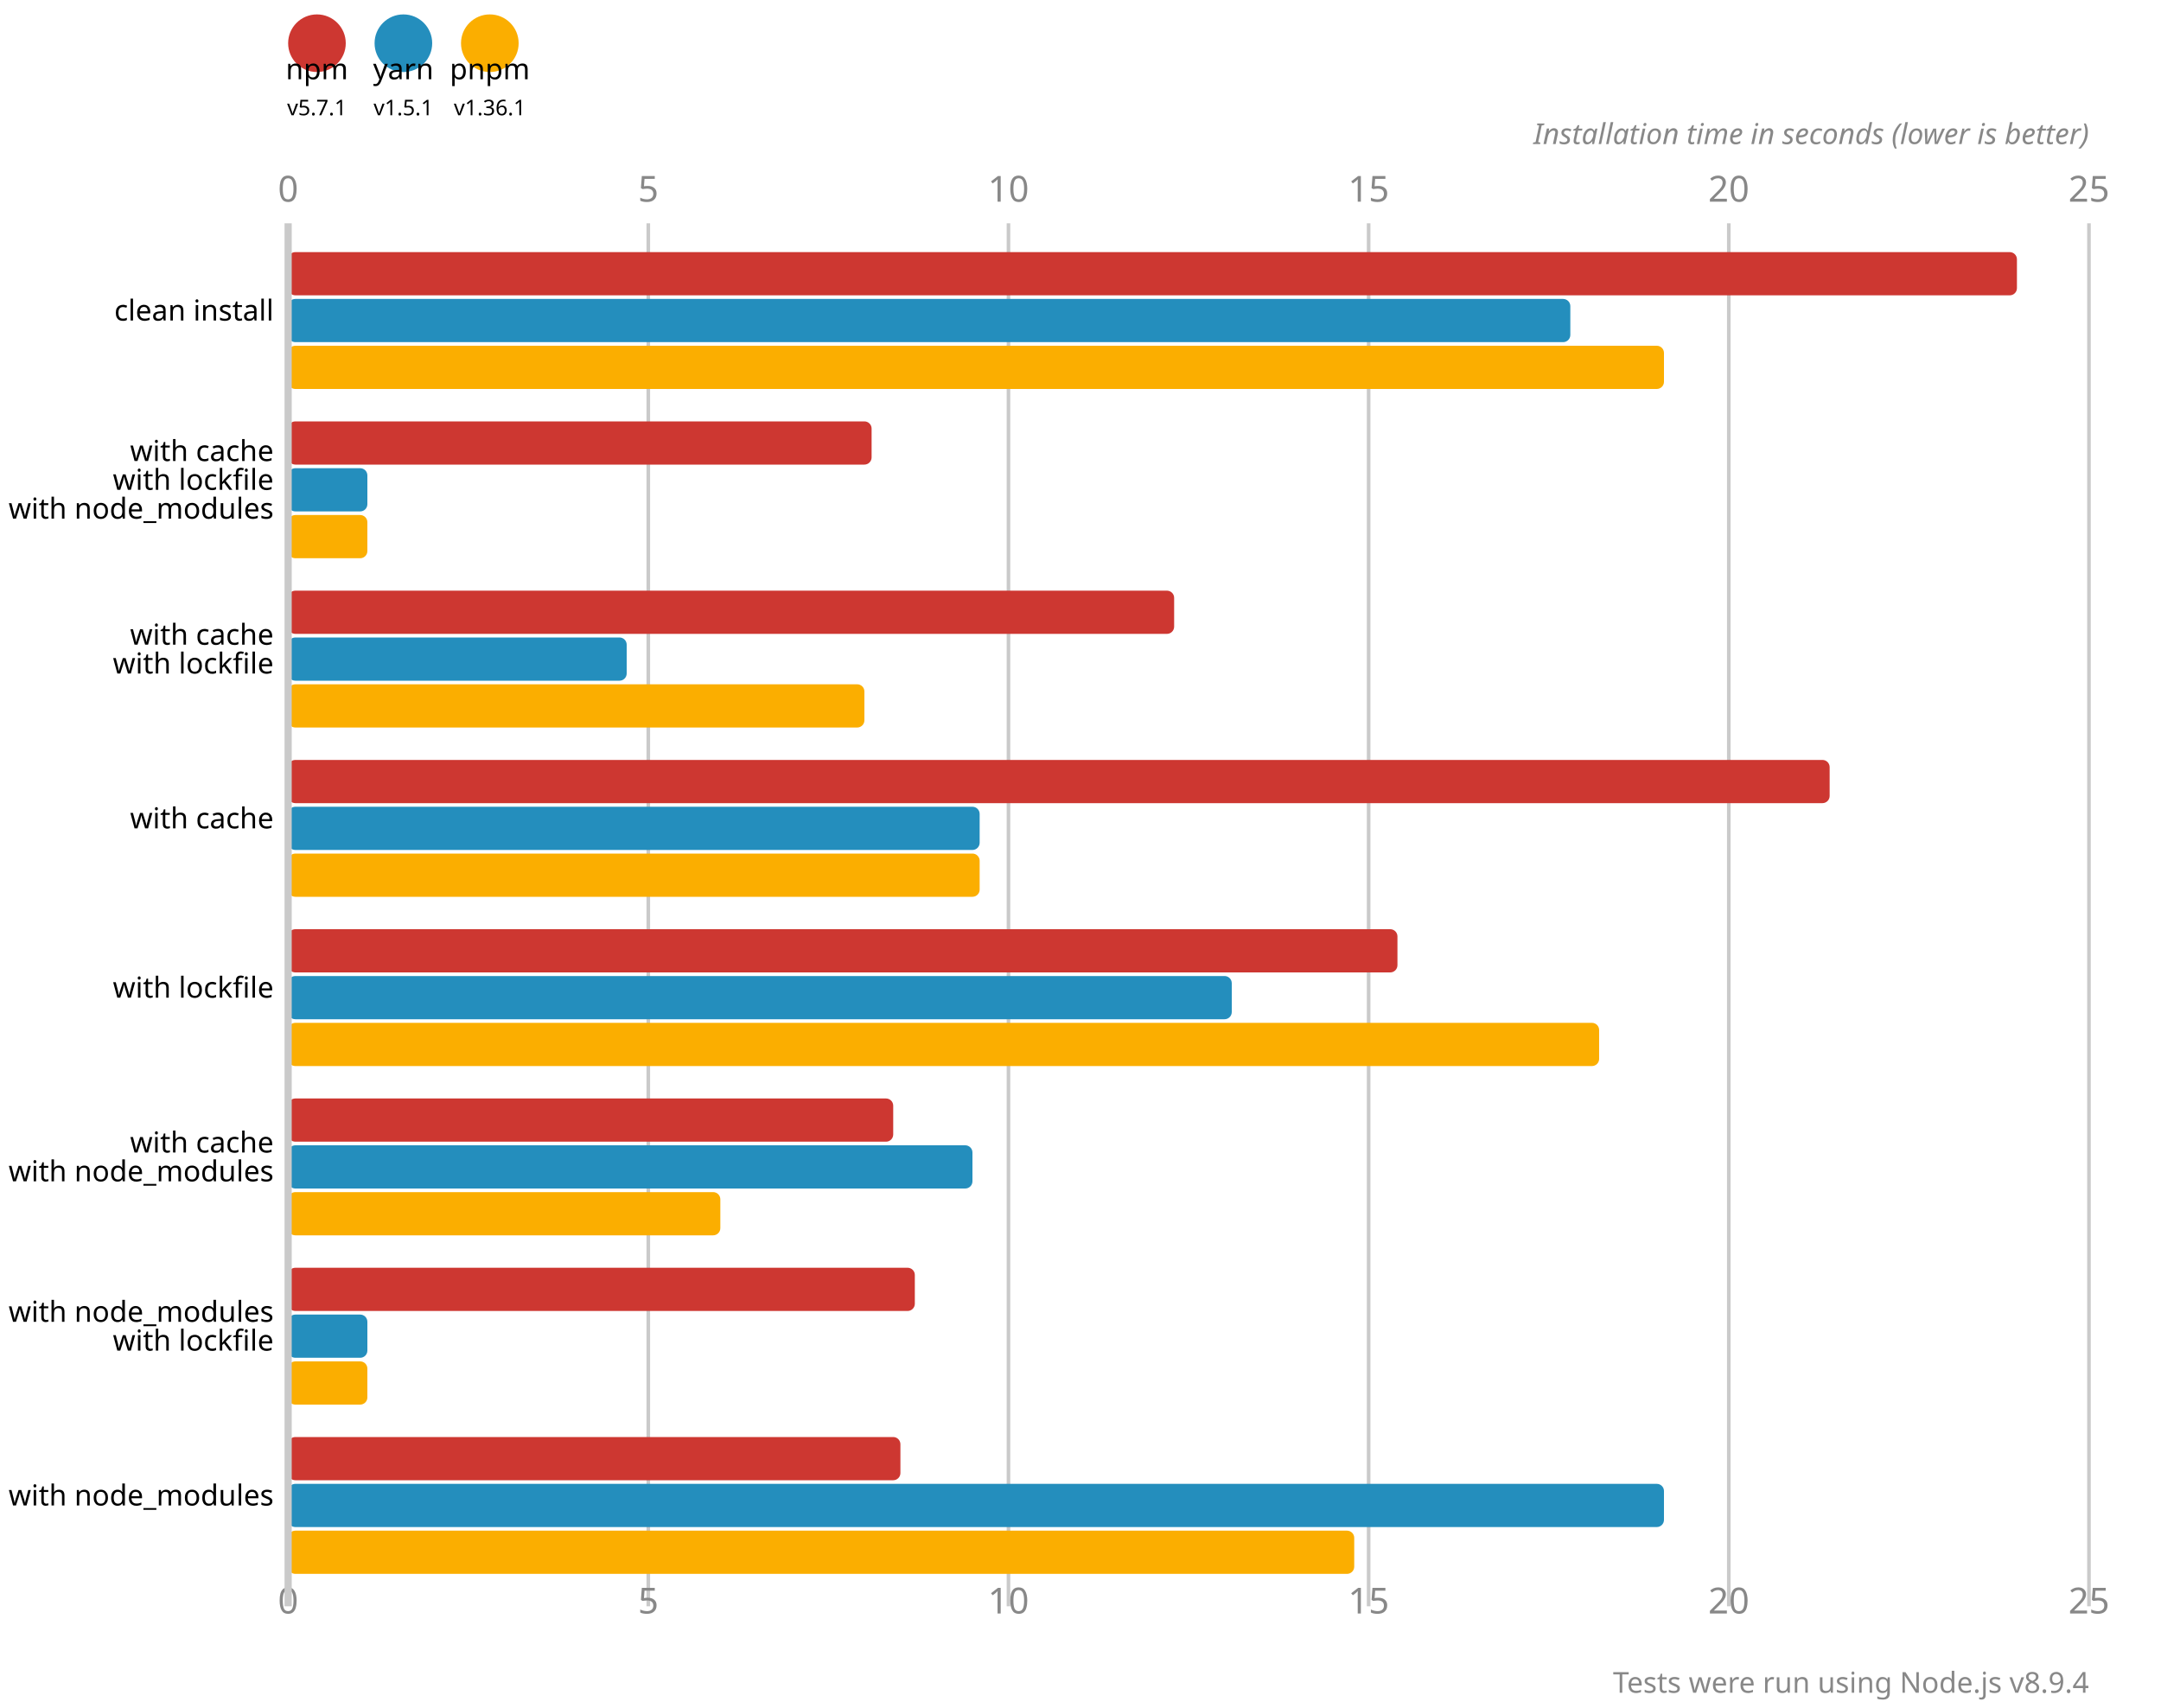
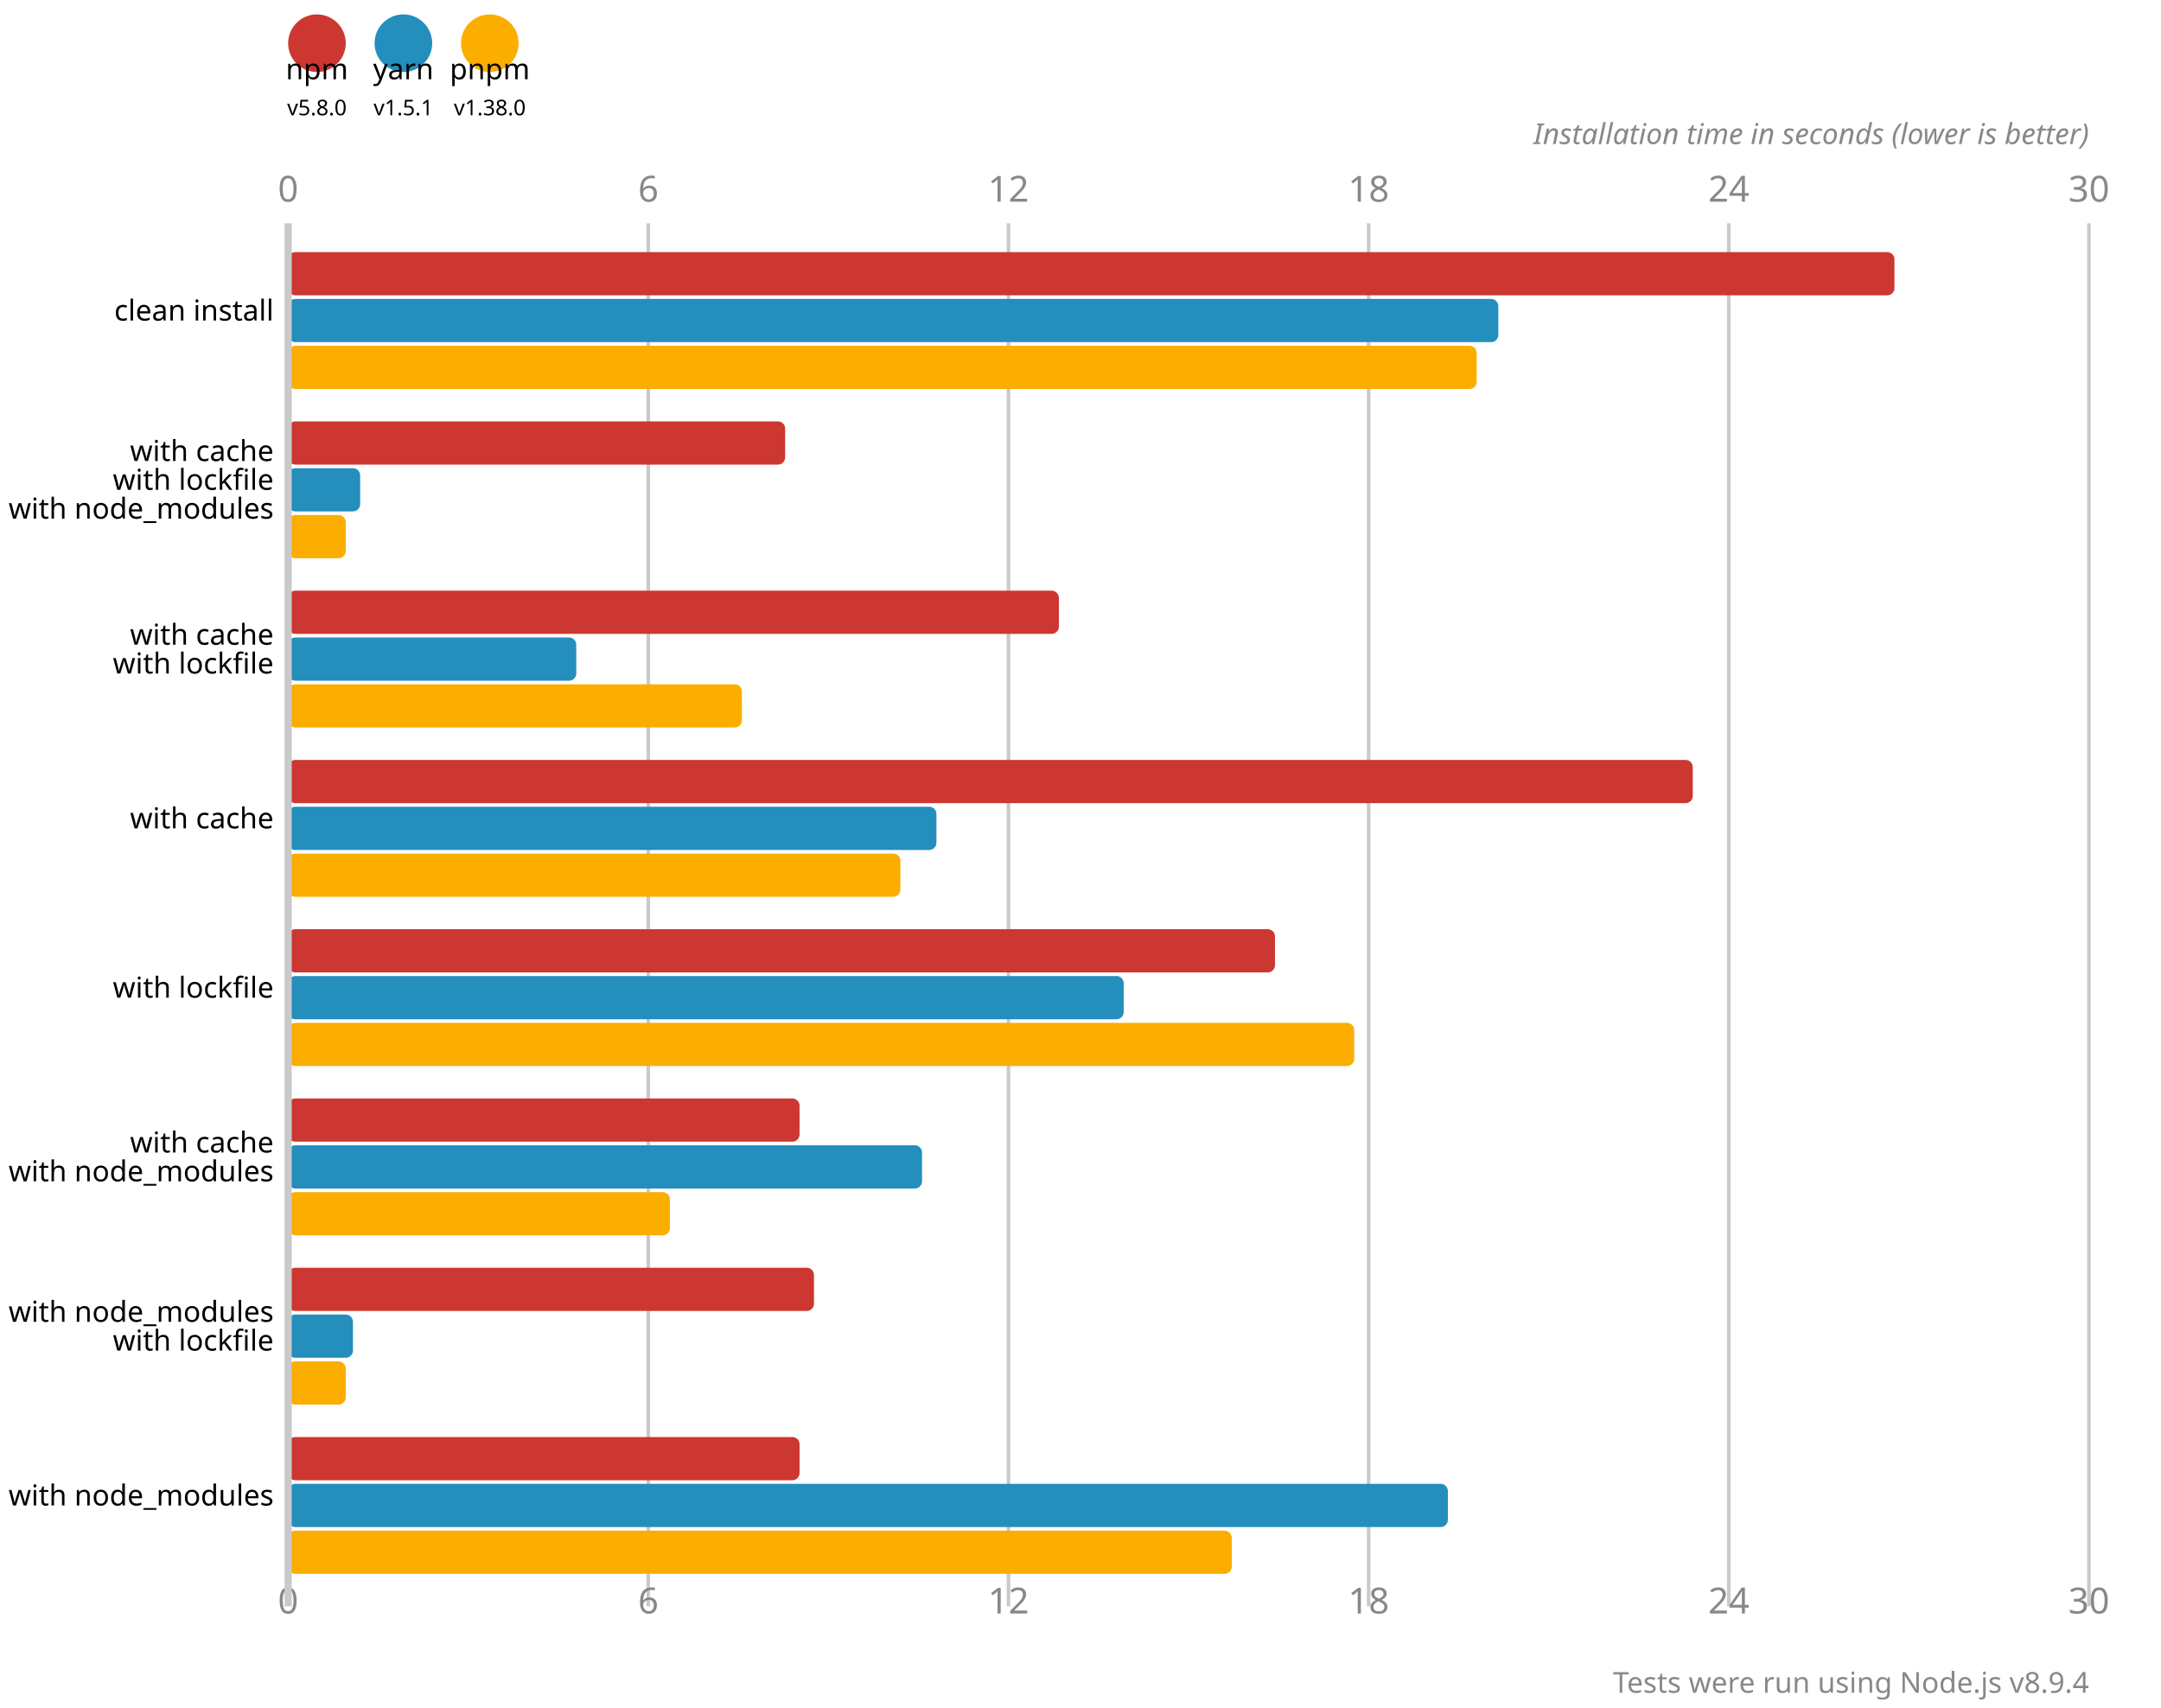
<svg xmlns="http://www.w3.org/2000/svg" version="1.1" viewBox="0 0 300 237">
  <circle cx="44" cy="6" r="4" fill="#cd3731" />
  <text x="44" y="11" font-size="4" font-family="system-ui" alignment-baseline="hanging" text-anchor="middle">npm</text>
-   <text x="44" y="16" font-size="3" font-family="system-ui" alignment-baseline="hanging" text-anchor="middle">v5.7.1</text>
+   <text x="44" y="16" font-size="3" font-family="system-ui" alignment-baseline="hanging" text-anchor="middle">v5.8.0</text>
  <circle cx="56" cy="6" r="4" fill="#248ebd" />
  <text x="56" y="11" font-size="4" font-family="system-ui" alignment-baseline="hanging" text-anchor="middle">yarn</text>
  <text x="56" y="16" font-size="3" font-family="system-ui" alignment-baseline="hanging" text-anchor="middle">v1.5.1</text>
  <circle cx="68" cy="6" r="4" fill="#fbae00" />
  <text x="68" y="11" font-size="4" font-family="system-ui" alignment-baseline="hanging" text-anchor="middle">pnpm</text>
-   <text x="68" y="16" font-size="3" font-family="system-ui" alignment-baseline="hanging" text-anchor="middle">v1.36.1</text>
+   <text x="68" y="16" font-size="3" font-family="system-ui" alignment-baseline="hanging" text-anchor="middle">v1.38.0</text>
  <text x="40" y="28" fill="#888" font-size="5" font-family="system-ui" text-anchor="middle">0</text>
  <text x="40" y="224" fill="#888" font-size="5" font-family="system-ui" text-anchor="middle" alignment-baseline="hanging">0</text>
  <line x1="90" y1="31" x2="90" y2="223" stroke-width="0.5" stroke="#cacaca" />
-   <text x="90" y="28" fill="#888" font-size="5" font-family="system-ui" text-anchor="middle">5</text>
-   <text x="90" y="224" fill="#888" font-size="5" font-family="system-ui" text-anchor="middle" alignment-baseline="hanging">5</text>
+   <text x="90" y="28" fill="#888" font-size="5" font-family="system-ui" text-anchor="middle">6</text>
+   <text x="90" y="224" fill="#888" font-size="5" font-family="system-ui" text-anchor="middle" alignment-baseline="hanging">6</text>
  <line x1="140" y1="31" x2="140" y2="223" stroke-width="0.5" stroke="#cacaca" />
-   <text x="140" y="28" fill="#888" font-size="5" font-family="system-ui" text-anchor="middle">10</text>
-   <text x="140" y="224" fill="#888" font-size="5" font-family="system-ui" text-anchor="middle" alignment-baseline="hanging">10</text>
+   <text x="140" y="28" fill="#888" font-size="5" font-family="system-ui" text-anchor="middle">12</text>
+   <text x="140" y="224" fill="#888" font-size="5" font-family="system-ui" text-anchor="middle" alignment-baseline="hanging">12</text>
  <line x1="190" y1="31" x2="190" y2="223" stroke-width="0.5" stroke="#cacaca" />
-   <text x="190" y="28" fill="#888" font-size="5" font-family="system-ui" text-anchor="middle">15</text>
-   <text x="190" y="224" fill="#888" font-size="5" font-family="system-ui" text-anchor="middle" alignment-baseline="hanging">15</text>
+   <text x="190" y="28" fill="#888" font-size="5" font-family="system-ui" text-anchor="middle">18</text>
+   <text x="190" y="224" fill="#888" font-size="5" font-family="system-ui" text-anchor="middle" alignment-baseline="hanging">18</text>
  <line x1="240" y1="31" x2="240" y2="223" stroke-width="0.5" stroke="#cacaca" />
-   <text x="240" y="28" fill="#888" font-size="5" font-family="system-ui" text-anchor="middle">20</text>
-   <text x="240" y="224" fill="#888" font-size="5" font-family="system-ui" text-anchor="middle" alignment-baseline="hanging">20</text>
+   <text x="240" y="28" fill="#888" font-size="5" font-family="system-ui" text-anchor="middle">24</text>
+   <text x="240" y="224" fill="#888" font-size="5" font-family="system-ui" text-anchor="middle" alignment-baseline="hanging">24</text>
  <line x1="290" y1="31" x2="290" y2="223" stroke-width="0.5" stroke="#cacaca" />
-   <text x="290" y="28" fill="#888" font-size="5" font-family="system-ui" text-anchor="middle">25</text>
-   <text x="290" y="224" fill="#888" font-size="5" font-family="system-ui" text-anchor="middle" alignment-baseline="hanging">25</text>
+   <text x="290" y="28" fill="#888" font-size="5" font-family="system-ui" text-anchor="middle">30</text>
+   <text x="290" y="224" fill="#888" font-size="5" font-family="system-ui" text-anchor="middle" alignment-baseline="hanging">30</text>
  <text x="290" y="20" font-size="4" font-family="system-ui" font-style="italic" text-anchor="end" fill="#888">Installation time in seconds (lower is better)</text>
-   <rect x="40" y="35" width="240" height="6" fill="#cd3731" rx="1" ry="1" />
-   <rect x="40" y="41.5" width="178" height="6" fill="#248ebd" rx="1" ry="1" />
-   <rect x="40" y="48" width="191" height="6" fill="#fbae00" rx="1" ry="1" />
-   <rect x="40" y="58.5" width="81" height="6" fill="#cd3731" rx="1" ry="1" />
-   <rect x="40" y="65" width="11" height="6" fill="#248ebd" rx="1" ry="1" />
-   <rect x="40" y="71.5" width="11" height="6" fill="#fbae00" rx="1" ry="1" />
-   <rect x="40" y="82" width="123" height="6" fill="#cd3731" rx="1" ry="1" />
-   <rect x="40" y="88.5" width="47" height="6" fill="#248ebd" rx="1" ry="1" />
-   <rect x="40" y="95" width="80" height="6" fill="#fbae00" rx="1" ry="1" />
-   <rect x="40" y="105.5" width="214" height="6" fill="#cd3731" rx="1" ry="1" />
-   <rect x="40" y="112" width="96" height="6" fill="#248ebd" rx="1" ry="1" />
-   <rect x="40" y="118.5" width="96" height="6" fill="#fbae00" rx="1" ry="1" />
-   <rect x="40" y="129" width="154" height="6" fill="#cd3731" rx="1" ry="1" />
-   <rect x="40" y="135.5" width="131" height="6" fill="#248ebd" rx="1" ry="1" />
-   <rect x="40" y="142" width="182" height="6" fill="#fbae00" rx="1" ry="1" />
-   <rect x="40" y="152.5" width="84" height="6" fill="#cd3731" rx="1" ry="1" />
-   <rect x="40" y="159" width="95" height="6" fill="#248ebd" rx="1" ry="1" />
-   <rect x="40" y="165.5" width="60" height="6" fill="#fbae00" rx="1" ry="1" />
-   <rect x="40" y="176" width="87" height="6" fill="#cd3731" rx="1" ry="1" />
-   <rect x="40" y="182.5" width="11" height="6" fill="#248ebd" rx="1" ry="1" />
-   <rect x="40" y="189" width="11" height="6" fill="#fbae00" rx="1" ry="1" />
-   <rect x="40" y="199.5" width="85" height="6" fill="#cd3731" rx="1" ry="1" />
-   <rect x="40" y="206" width="191" height="6" fill="#248ebd" rx="1" ry="1" />
-   <rect x="40" y="212.5" width="148" height="6" fill="#fbae00" rx="1" ry="1" />
+   <rect x="40" y="35" width="223" height="6" fill="#cd3731" rx="1" ry="1" />
+   <rect x="40" y="41.5" width="168" height="6" fill="#248ebd" rx="1" ry="1" />
+   <rect x="40" y="48" width="165" height="6" fill="#fbae00" rx="1" ry="1" />
+   <rect x="40" y="58.5" width="69" height="6" fill="#cd3731" rx="1" ry="1" />
+   <rect x="40" y="65" width="10" height="6" fill="#248ebd" rx="1" ry="1" />
+   <rect x="40" y="71.5" width="8" height="6" fill="#fbae00" rx="1" ry="1" />
+   <rect x="40" y="82" width="107" height="6" fill="#cd3731" rx="1" ry="1" />
+   <rect x="40" y="88.5" width="40" height="6" fill="#248ebd" rx="1" ry="1" />
+   <rect x="40" y="95" width="63" height="6" fill="#fbae00" rx="1" ry="1" />
+   <rect x="40" y="105.5" width="195" height="6" fill="#cd3731" rx="1" ry="1" />
+   <rect x="40" y="112" width="90" height="6" fill="#248ebd" rx="1" ry="1" />
+   <rect x="40" y="118.5" width="85" height="6" fill="#fbae00" rx="1" ry="1" />
+   <rect x="40" y="129" width="137" height="6" fill="#cd3731" rx="1" ry="1" />
+   <rect x="40" y="135.5" width="116" height="6" fill="#248ebd" rx="1" ry="1" />
+   <rect x="40" y="142" width="148" height="6" fill="#fbae00" rx="1" ry="1" />
+   <rect x="40" y="152.5" width="71" height="6" fill="#cd3731" rx="1" ry="1" />
+   <rect x="40" y="159" width="88" height="6" fill="#248ebd" rx="1" ry="1" />
+   <rect x="40" y="165.5" width="53" height="6" fill="#fbae00" rx="1" ry="1" />
+   <rect x="40" y="176" width="73" height="6" fill="#cd3731" rx="1" ry="1" />
+   <rect x="40" y="182.5" width="9" height="6" fill="#248ebd" rx="1" ry="1" />
+   <rect x="40" y="189" width="8" height="6" fill="#fbae00" rx="1" ry="1" />
+   <rect x="40" y="199.5" width="71" height="6" fill="#cd3731" rx="1" ry="1" />
+   <rect x="40" y="206" width="161" height="6" fill="#248ebd" rx="1" ry="1" />
+   <rect x="40" y="212.5" width="131" height="6" fill="#fbae00" rx="1" ry="1" />
  <line x1="40" y1="31" x2="40" y2="223" stroke-width="1" stroke="#cacaca" />
  <text x="38" y="44.5" font-size="4" font-family="system-ui" alignment-baseline="middle" text-anchor="end">clean install</text>
  <text x="38" y="64" font-size="4" font-family="system-ui" alignment-baseline="middle" text-anchor="end">with cache</text>
  <text x="38" y="68" font-size="4" font-family="system-ui" alignment-baseline="middle" text-anchor="end">with lockfile</text>
  <text x="38" y="72" font-size="4" font-family="system-ui" alignment-baseline="middle" text-anchor="end">with node_modules</text>
  <text x="38" y="89.5" font-size="4" font-family="system-ui" alignment-baseline="middle" text-anchor="end">with cache</text>
  <text x="38" y="93.5" font-size="4" font-family="system-ui" alignment-baseline="middle" text-anchor="end">with lockfile</text>
  <text x="38" y="115" font-size="4" font-family="system-ui" alignment-baseline="middle" text-anchor="end">with cache</text>
  <text x="38" y="138.5" font-size="4" font-family="system-ui" alignment-baseline="middle" text-anchor="end">with lockfile</text>
  <text x="38" y="160" font-size="4" font-family="system-ui" alignment-baseline="middle" text-anchor="end">with cache</text>
  <text x="38" y="164" font-size="4" font-family="system-ui" alignment-baseline="middle" text-anchor="end">with node_modules</text>
  <text x="38" y="183.5" font-size="4" font-family="system-ui" alignment-baseline="middle" text-anchor="end">with node_modules</text>
  <text x="38" y="187.5" font-size="4" font-family="system-ui" alignment-baseline="middle" text-anchor="end">with lockfile</text>
  <text x="38" y="209" font-size="4" font-family="system-ui" alignment-baseline="middle" text-anchor="end">with node_modules</text>
  <text x="290" y="235" font-size="4" font-family="system-ui" text-anchor="end" fill="#888">Tests were run using Node.js v8.9.4</text>
</svg>
